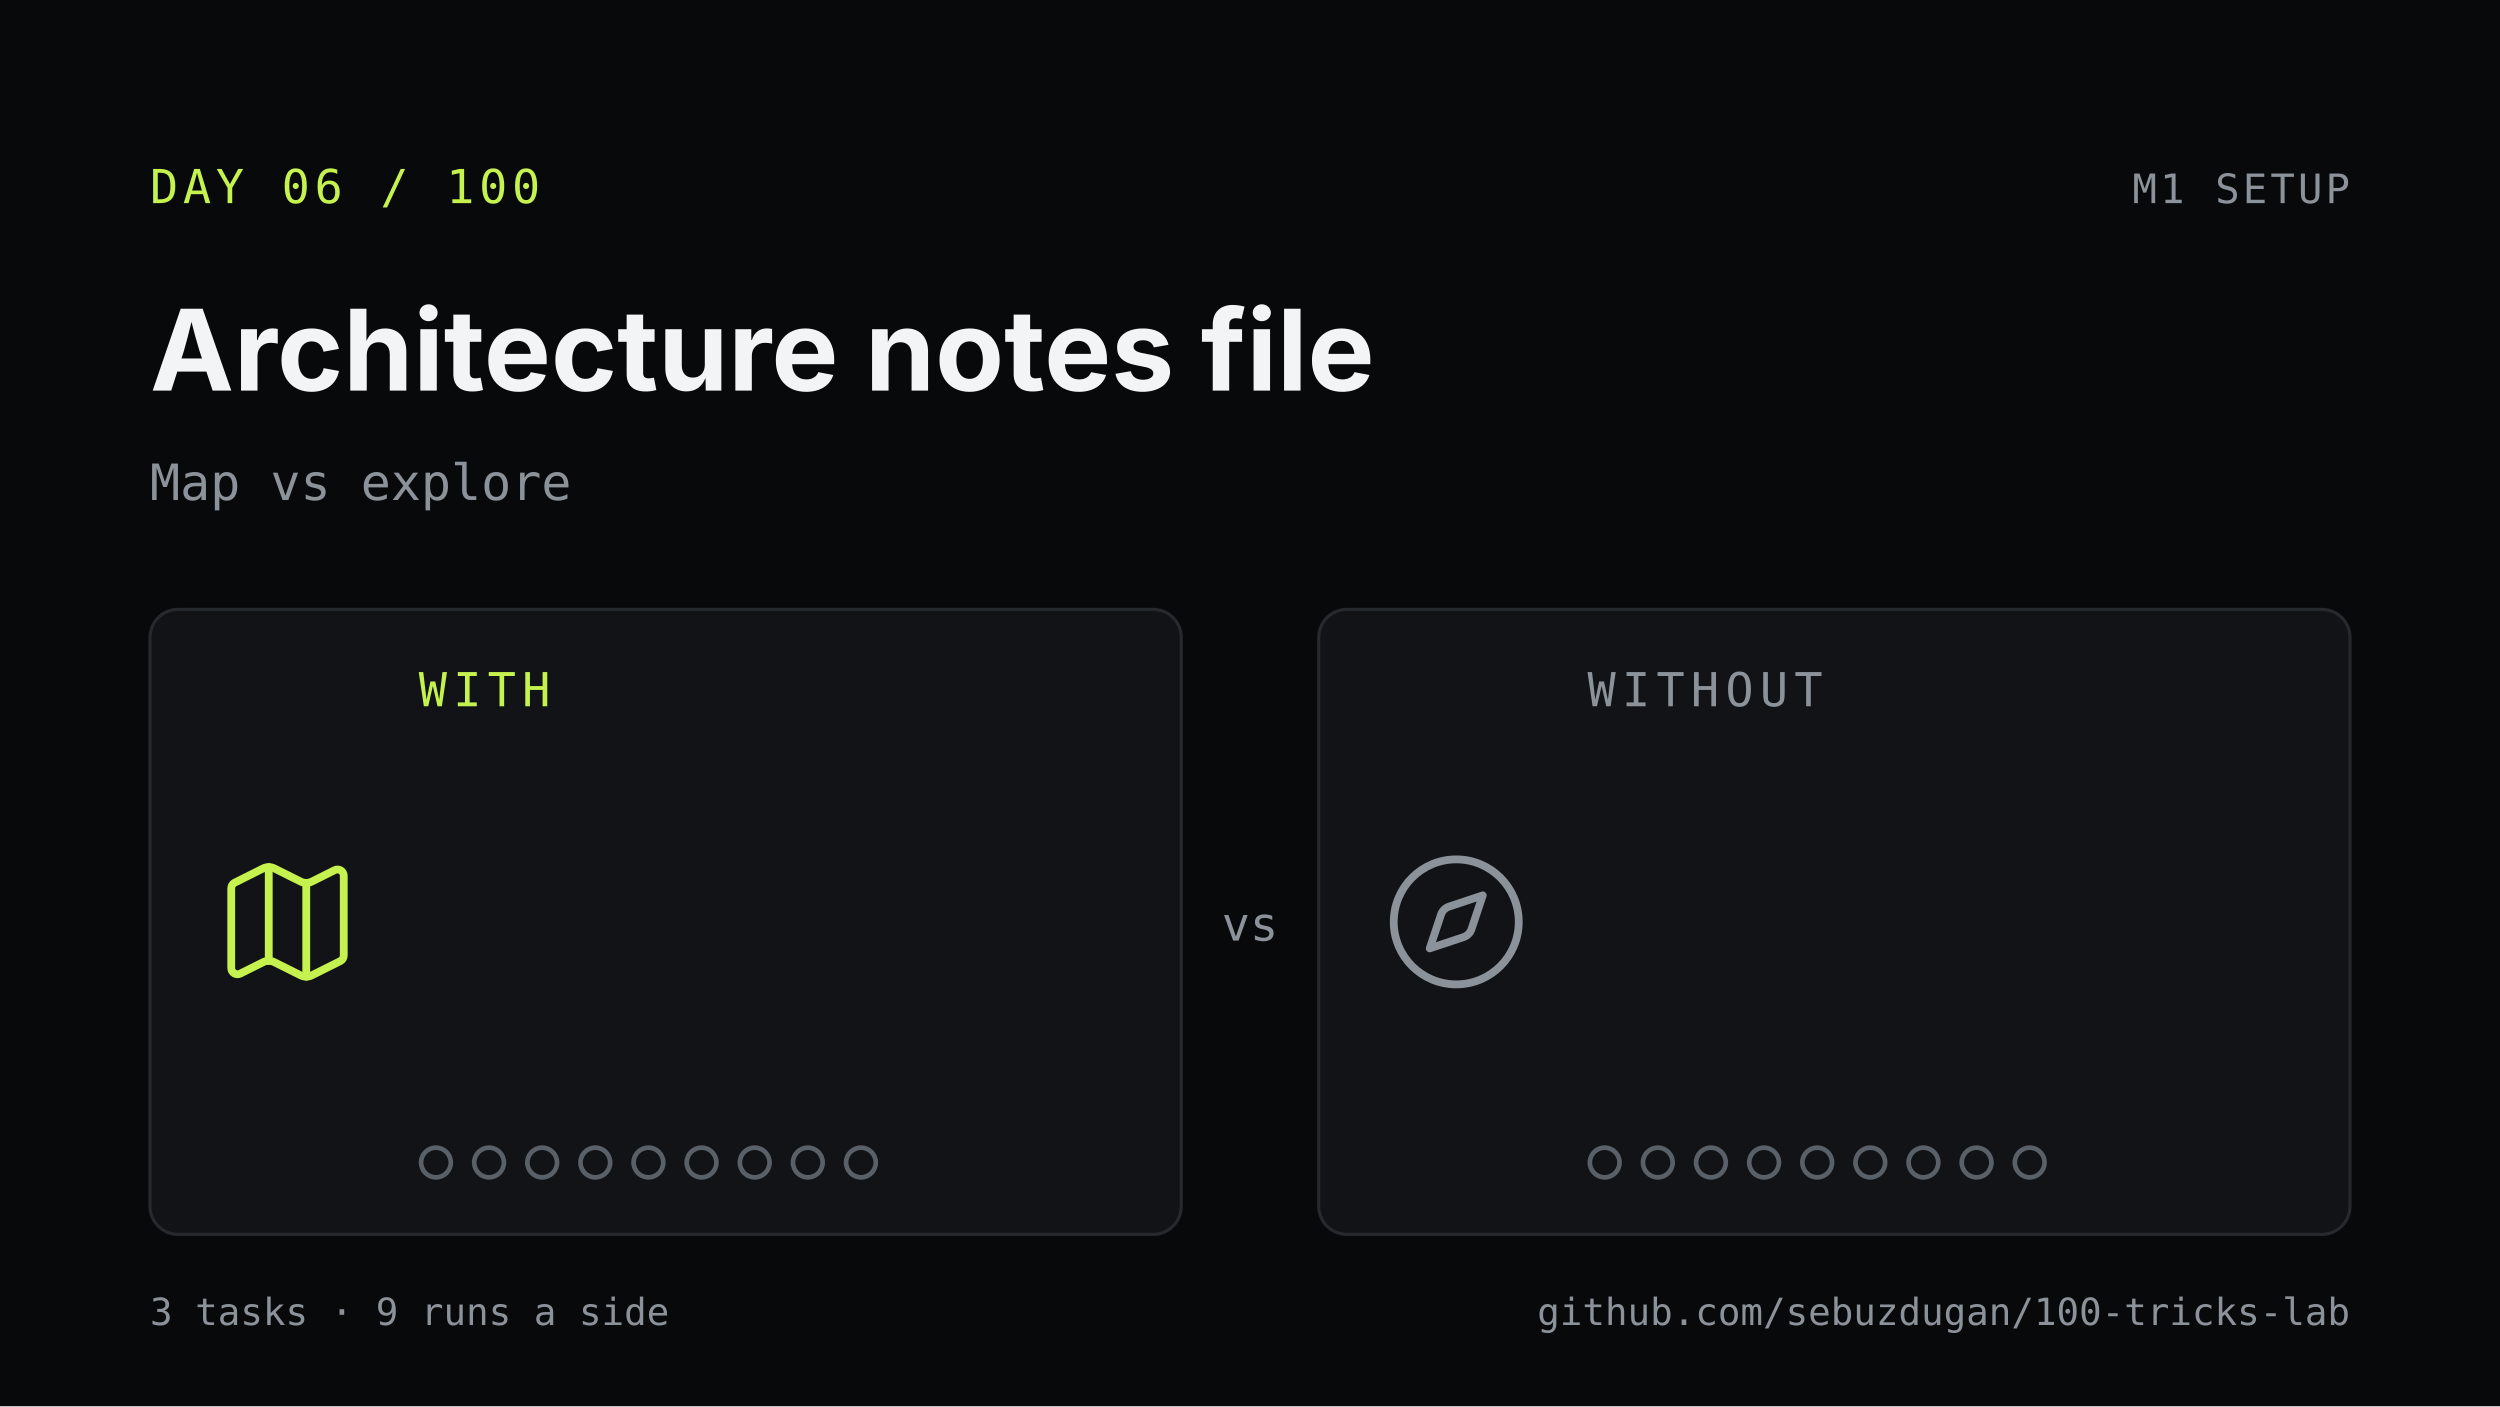
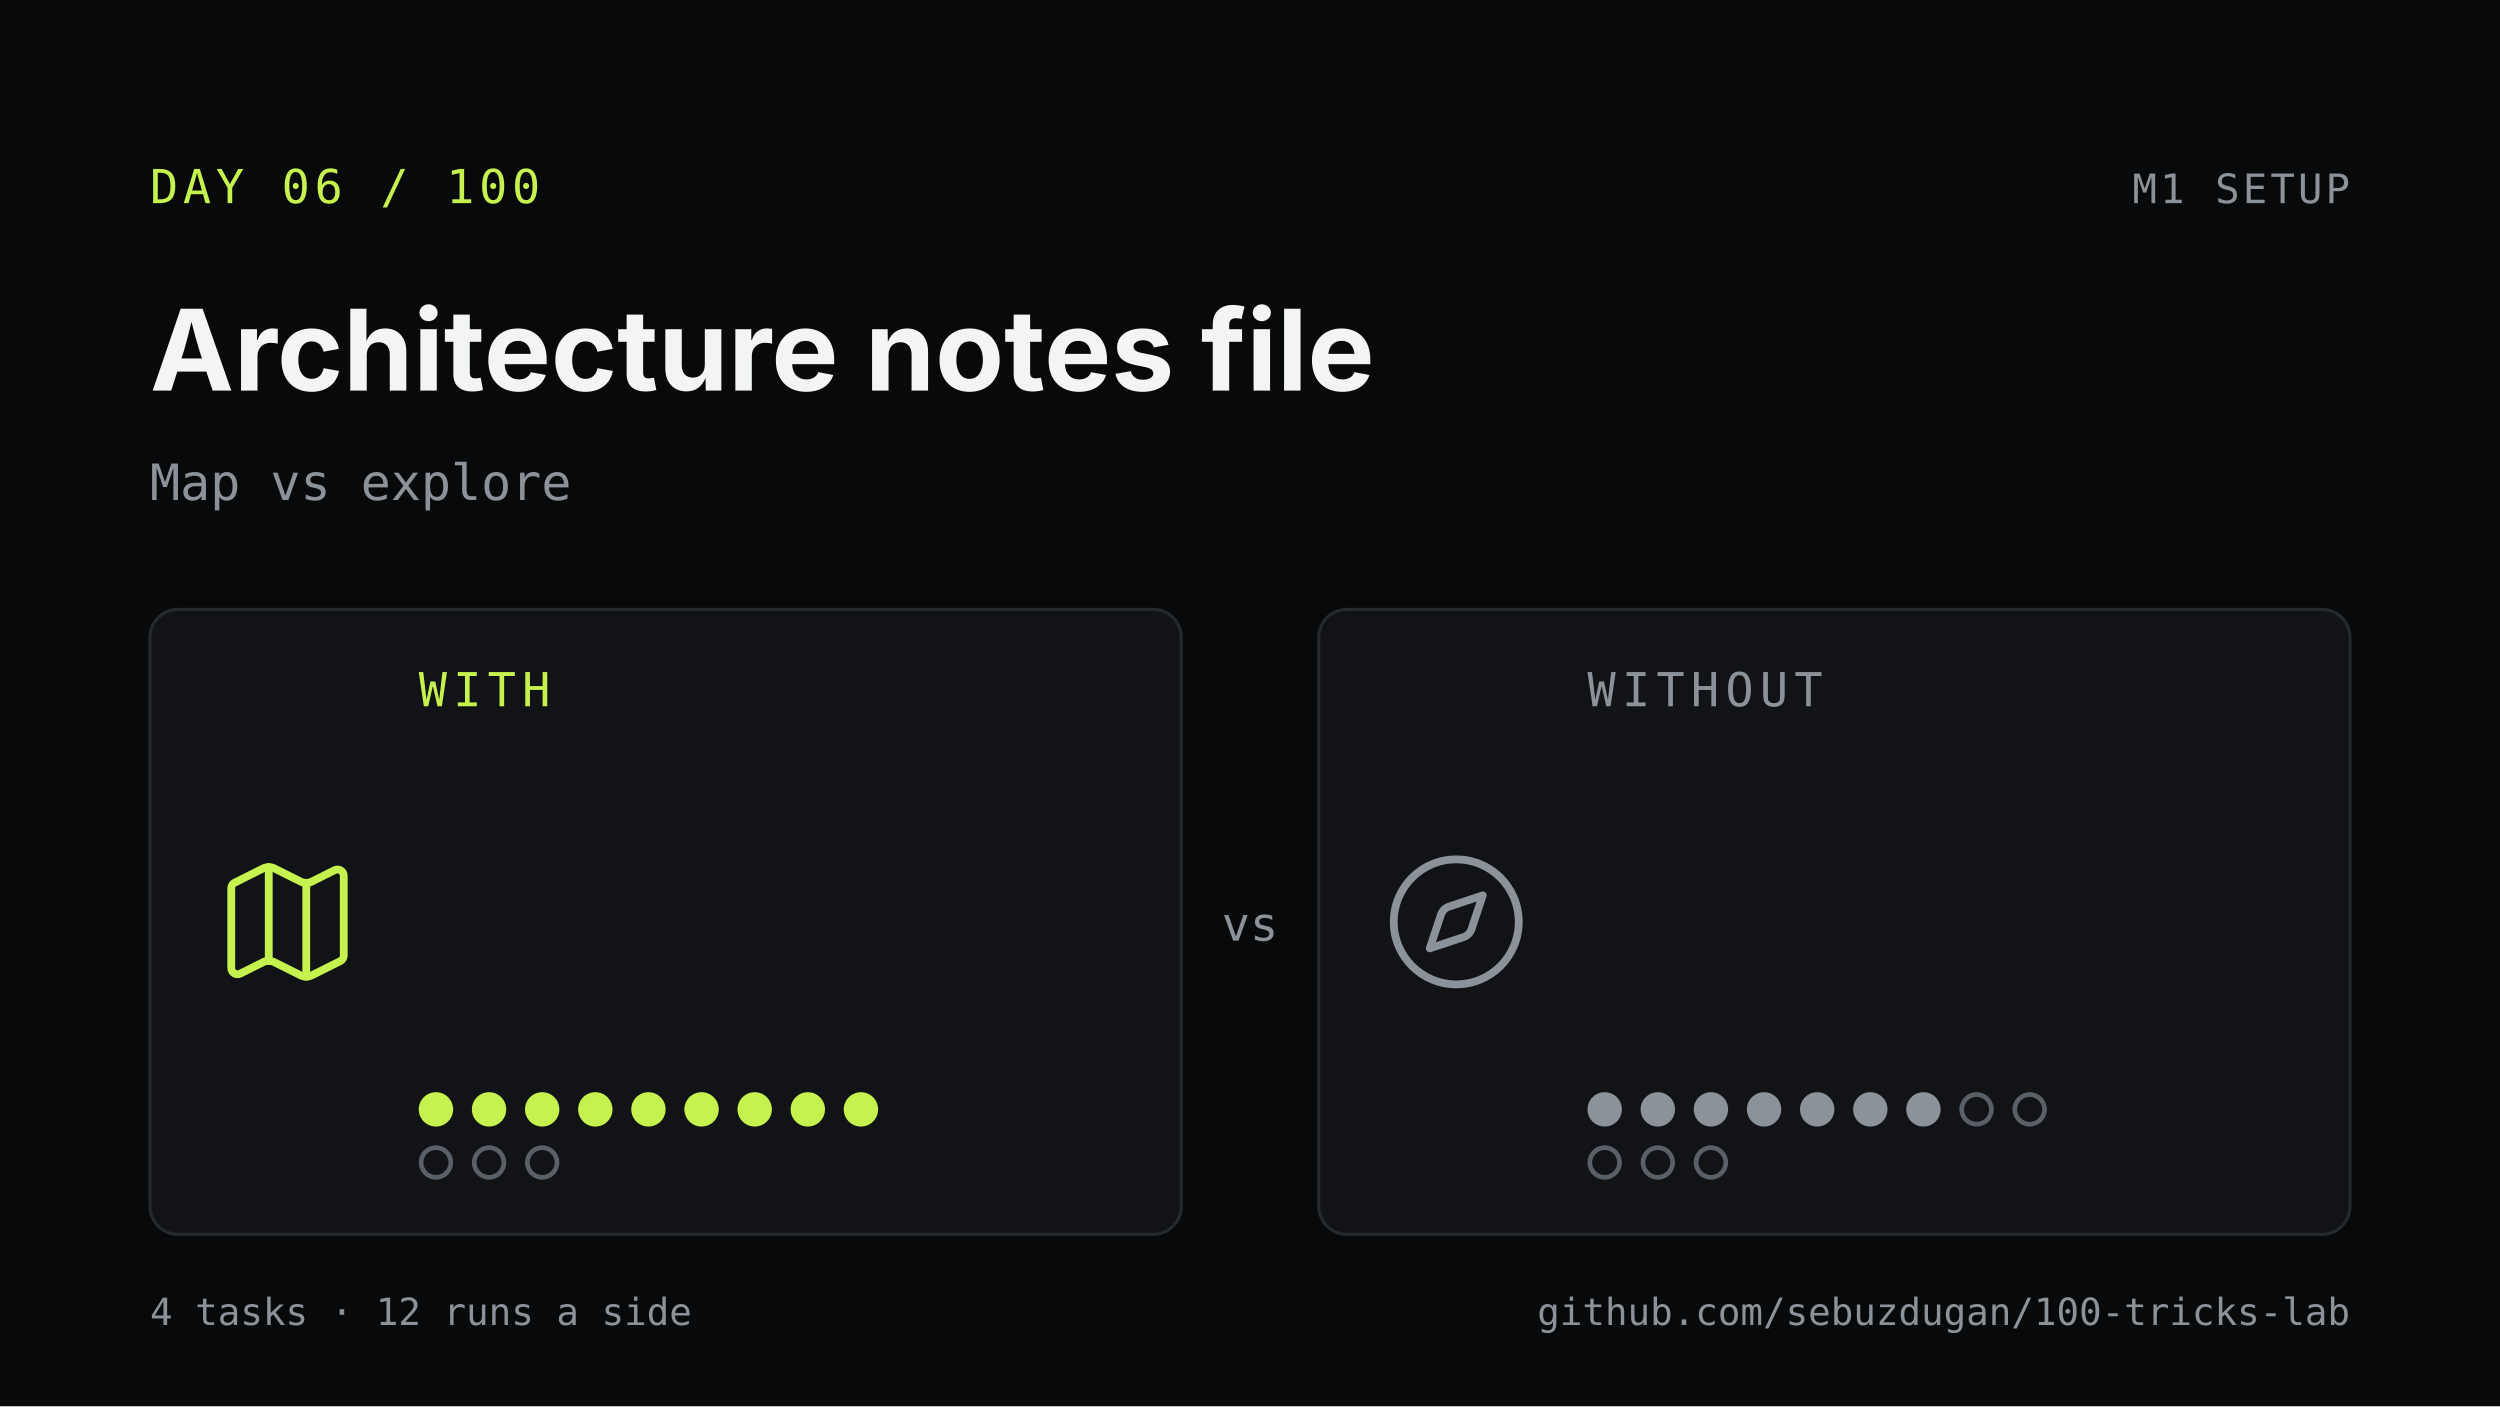
<svg xmlns="http://www.w3.org/2000/svg" width="1600" height="900" viewBox="0 0 1600 900">
  <rect width="1600" height="900" fill="#08090a" />
  <text x="96" y="130" font-family="'SF Mono', Menlo, monospace" font-size="30" letter-spacing="3" fill="#c5f24e">DAY 06 / 100</text>
  <text x="1504" y="130" text-anchor="end" font-family="'SF Mono', Menlo, monospace" font-size="26" letter-spacing="2" fill="#8b9299">M1 SETUP</text>
  <text x="96" y="250" font-family="Inter, 'Helvetica Neue', Helvetica, Arial, sans-serif" font-weight="700" font-size="72" fill="#f2f4f5">Architecture notes file</text>
  <text x="96" y="320" font-family="'SF Mono', Menlo, monospace" font-size="32" fill="#8b9299">Map vs explore</text>
  <rect x="96" y="390" width="660" height="400" rx="18" fill="#111316" stroke="#262a2e" stroke-width="2" />
  <g transform="translate(136,542.0) scale(4.0)" fill="none" stroke="#c5f24e" stroke-width="1.25" stroke-linecap="round" stroke-linejoin="round">
    <path d="M14.106 5.553a2 2 0 0 0 1.788 0l3.659-1.83A1 1 0 0 1 21 4.619v12.764a1 1 0 0 1-.553.894l-4.553 2.277a2 2 0 0 1-1.788 0l-4.212-2.106a2 2 0 0 0-1.788 0l-3.659 1.83A1 1 0 0 1 3 19.381V6.618a1 1 0 0 1 .553-.894l4.553-2.277a2 2 0 0 1 1.788 0z" />
    <path d="M15 5.764v15" />
    <path d="M9 3.236v15" />
  </g>
  <text x="268" y="452" font-family="'SF Mono', Menlo, monospace" font-size="30" letter-spacing="4" fill="#c5f24e">WITH</text>
+   <circle cx="279" cy="710" r="11" fill="#c5f24e" />
+   <circle cx="313" cy="710" r="11" fill="#c5f24e" />
+   <circle cx="347" cy="710" r="11" fill="#c5f24e" />
+   <circle cx="381" cy="710" r="11" fill="#c5f24e" />
+   <circle cx="415" cy="710" r="11" fill="#c5f24e" />
+   <circle cx="449" cy="710" r="11" fill="#c5f24e" />
+   <circle cx="483" cy="710" r="11" fill="#c5f24e" />
+   <circle cx="517" cy="710" r="11" fill="#c5f24e" />
+   <circle cx="551" cy="710" r="11" fill="#c5f24e" />
  <circle cx="279" cy="744" r="9.5" fill="none" stroke="#5a6068" stroke-width="3" />
  <circle cx="313" cy="744" r="9.5" fill="none" stroke="#5a6068" stroke-width="3" />
  <circle cx="347" cy="744" r="9.5" fill="none" stroke="#5a6068" stroke-width="3" />
-   <circle cx="381" cy="744" r="9.5" fill="none" stroke="#5a6068" stroke-width="3" />
-   <circle cx="415" cy="744" r="9.5" fill="none" stroke="#5a6068" stroke-width="3" />
-   <circle cx="449" cy="744" r="9.5" fill="none" stroke="#5a6068" stroke-width="3" />
-   <circle cx="483" cy="744" r="9.5" fill="none" stroke="#5a6068" stroke-width="3" />
-   <circle cx="517" cy="744" r="9.5" fill="none" stroke="#5a6068" stroke-width="3" />
-   <circle cx="551" cy="744" r="9.5" fill="none" stroke="#5a6068" stroke-width="3" />
  <rect x="844" y="390" width="660" height="400" rx="18" fill="#111316" stroke="#262a2e" stroke-width="2" />
  <g transform="translate(884,542.0) scale(4.0)" fill="none" stroke="#8b9299" stroke-width="1.25" stroke-linecap="round" stroke-linejoin="round">
    <circle cx="12" cy="12" r="10" />
    <path d="m16.24 7.76-1.804 5.411a2 2 0 0 1-1.265 1.265L7.76 16.24l1.804-5.411a2 2 0 0 1 1.265-1.265z" />
  </g>
  <text x="1016" y="452" font-family="'SF Mono', Menlo, monospace" font-size="30" letter-spacing="4" fill="#8b9299">WITHOUT</text>
+   <circle cx="1027" cy="710" r="11" fill="#8b9299" />
+   <circle cx="1061" cy="710" r="11" fill="#8b9299" />
+   <circle cx="1095" cy="710" r="11" fill="#8b9299" />
+   <circle cx="1129" cy="710" r="11" fill="#8b9299" />
+   <circle cx="1163" cy="710" r="11" fill="#8b9299" />
+   <circle cx="1197" cy="710" r="11" fill="#8b9299" />
+   <circle cx="1231" cy="710" r="11" fill="#8b9299" />
+   <circle cx="1265" cy="710" r="9.5" fill="none" stroke="#5a6068" stroke-width="3" />
+   <circle cx="1299" cy="710" r="9.5" fill="none" stroke="#5a6068" stroke-width="3" />
  <circle cx="1027" cy="744" r="9.5" fill="none" stroke="#5a6068" stroke-width="3" />
  <circle cx="1061" cy="744" r="9.5" fill="none" stroke="#5a6068" stroke-width="3" />
  <circle cx="1095" cy="744" r="9.5" fill="none" stroke="#5a6068" stroke-width="3" />
-   <circle cx="1129" cy="744" r="9.5" fill="none" stroke="#5a6068" stroke-width="3" />
-   <circle cx="1163" cy="744" r="9.5" fill="none" stroke="#5a6068" stroke-width="3" />
-   <circle cx="1197" cy="744" r="9.5" fill="none" stroke="#5a6068" stroke-width="3" />
-   <circle cx="1231" cy="744" r="9.5" fill="none" stroke="#5a6068" stroke-width="3" />
-   <circle cx="1265" cy="744" r="9.5" fill="none" stroke="#5a6068" stroke-width="3" />
-   <circle cx="1299" cy="744" r="9.5" fill="none" stroke="#5a6068" stroke-width="3" />
  <text x="800.0" y="602.0" text-anchor="middle" font-family="'SF Mono', Menlo, monospace" font-size="30" fill="#8b9299">vs</text>
-   <text x="96" y="848" font-family="'SF Mono', Menlo, monospace" font-size="24" fill="#8b9299">3 tasks · 9 runs a side</text>
+   <text x="96" y="848" font-family="'SF Mono', Menlo, monospace" font-size="24" fill="#8b9299">4 tasks · 12 runs a side</text>
  <text x="1504" y="848" text-anchor="end" font-family="'SF Mono', Menlo, monospace" font-size="24" fill="#8b9299">github.com/sebuzdugan/100-tricks-lab</text>
</svg>
